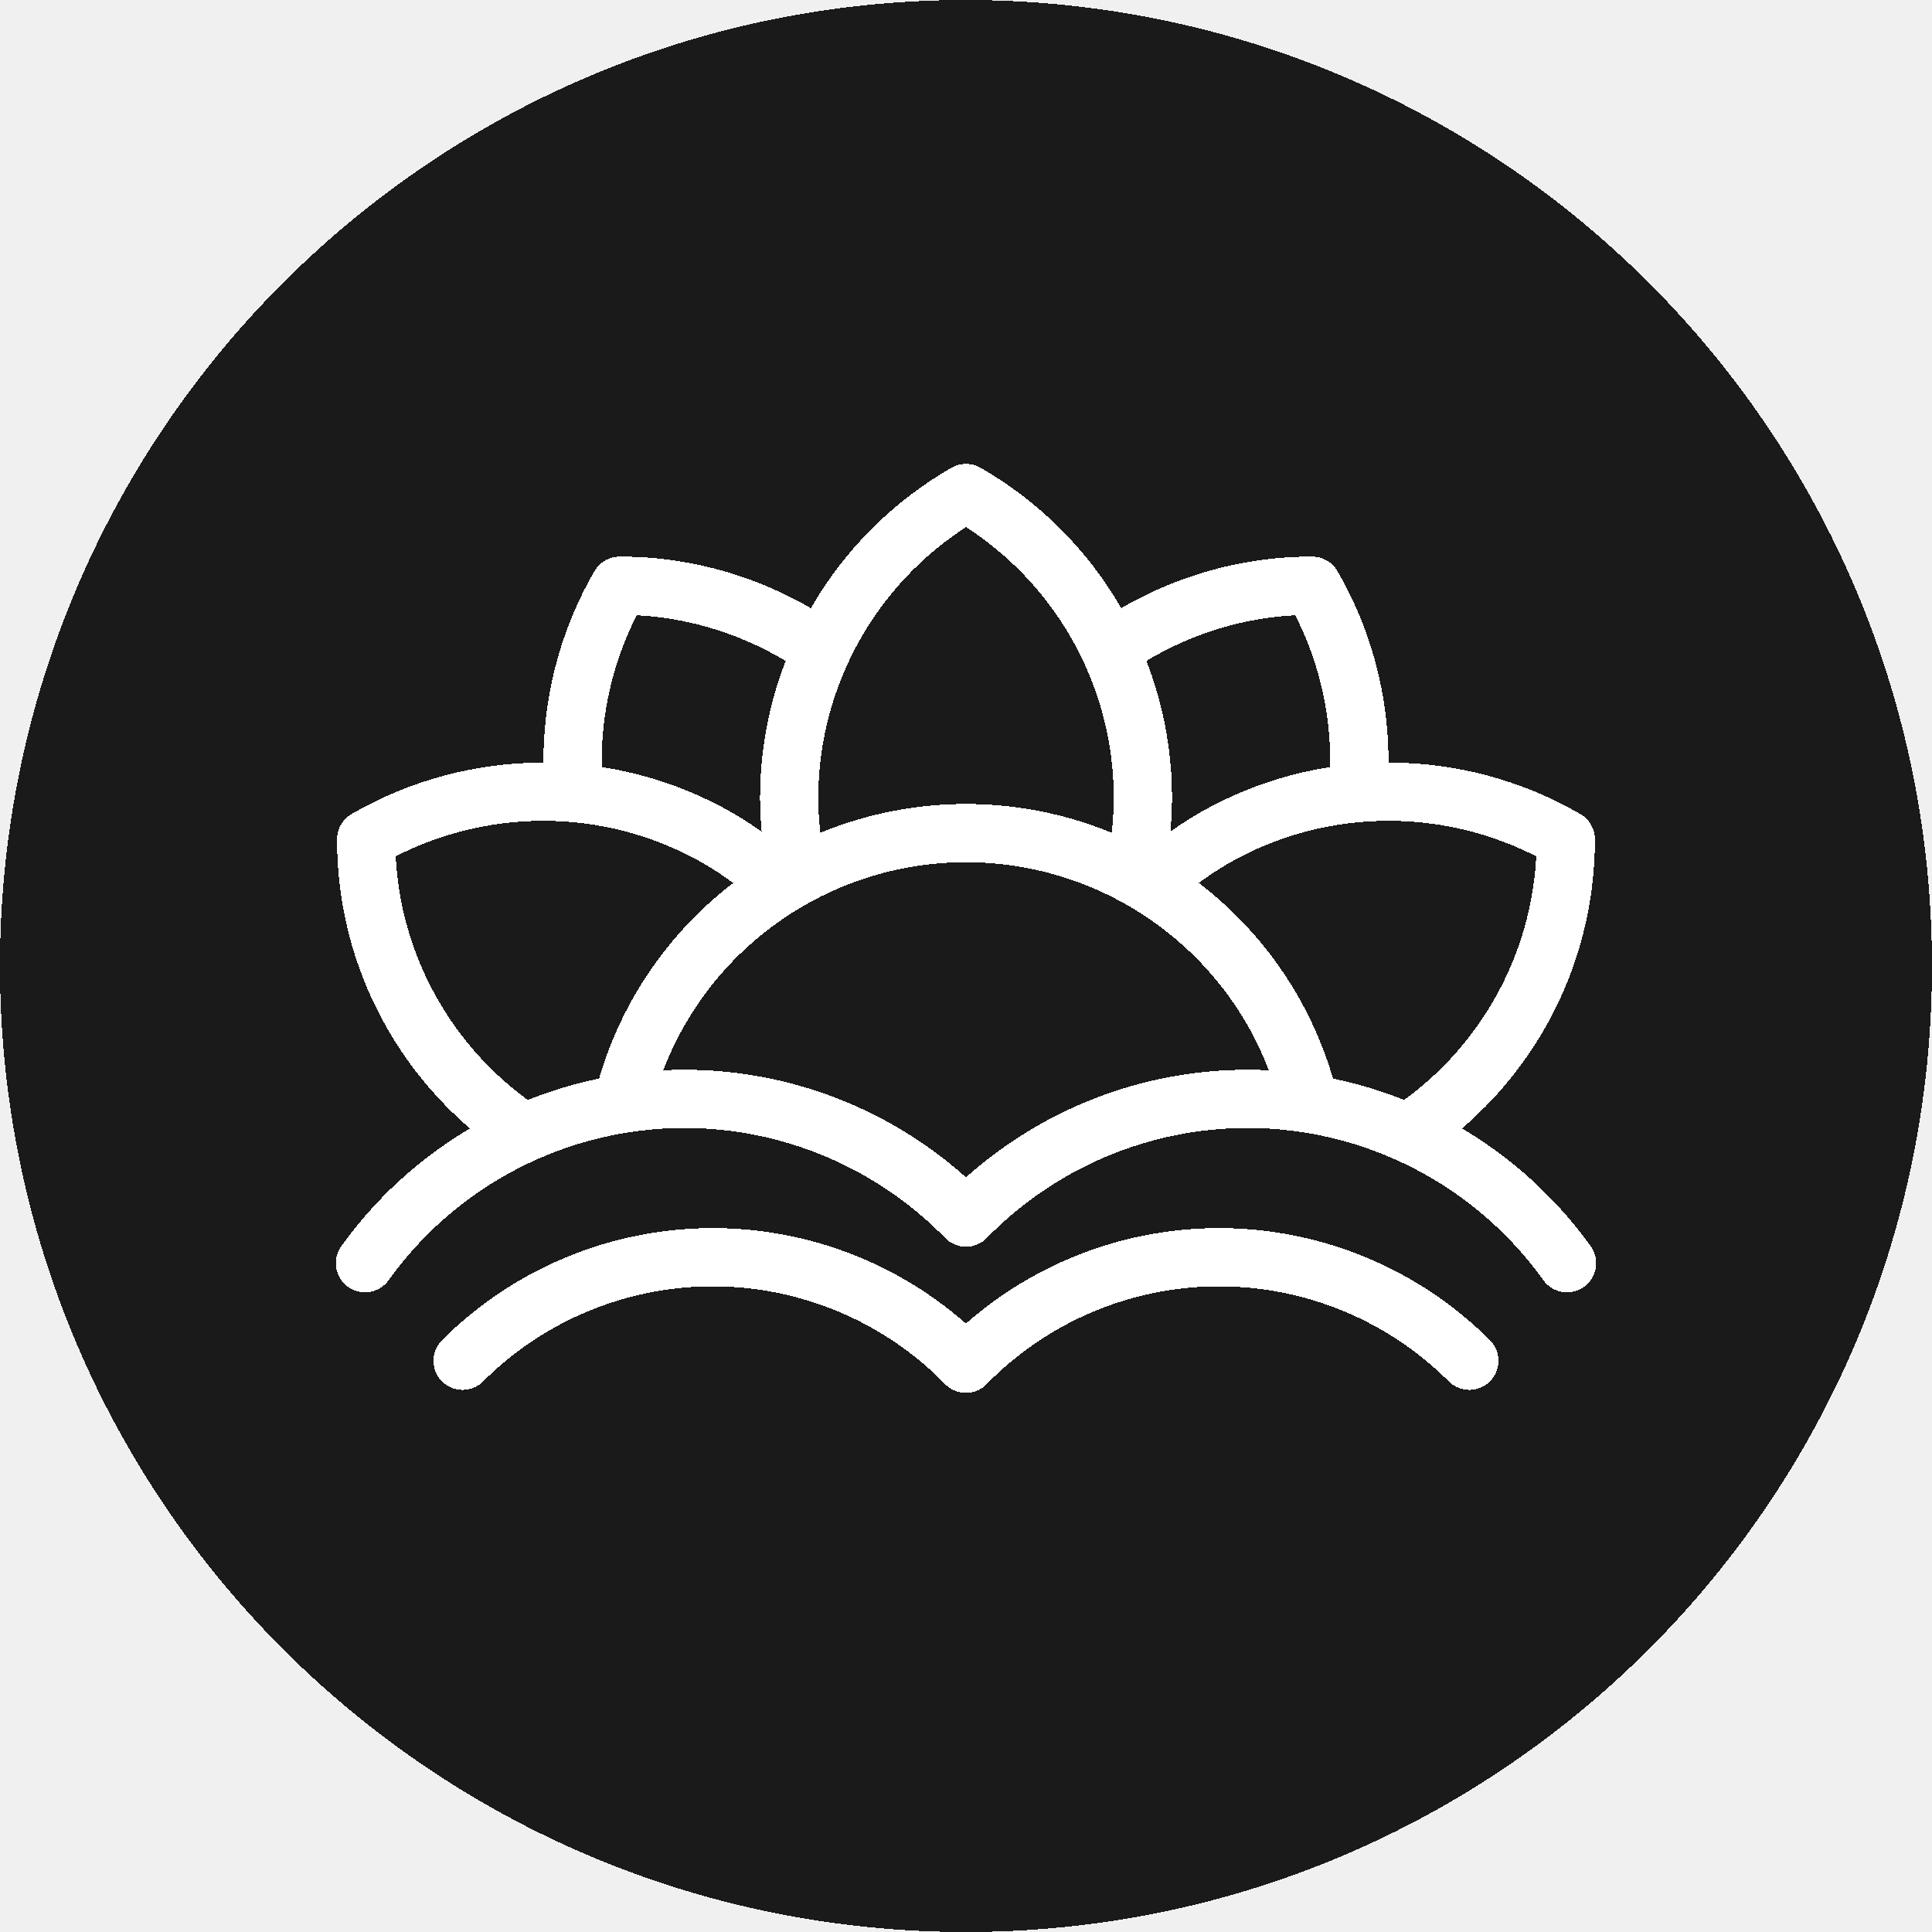
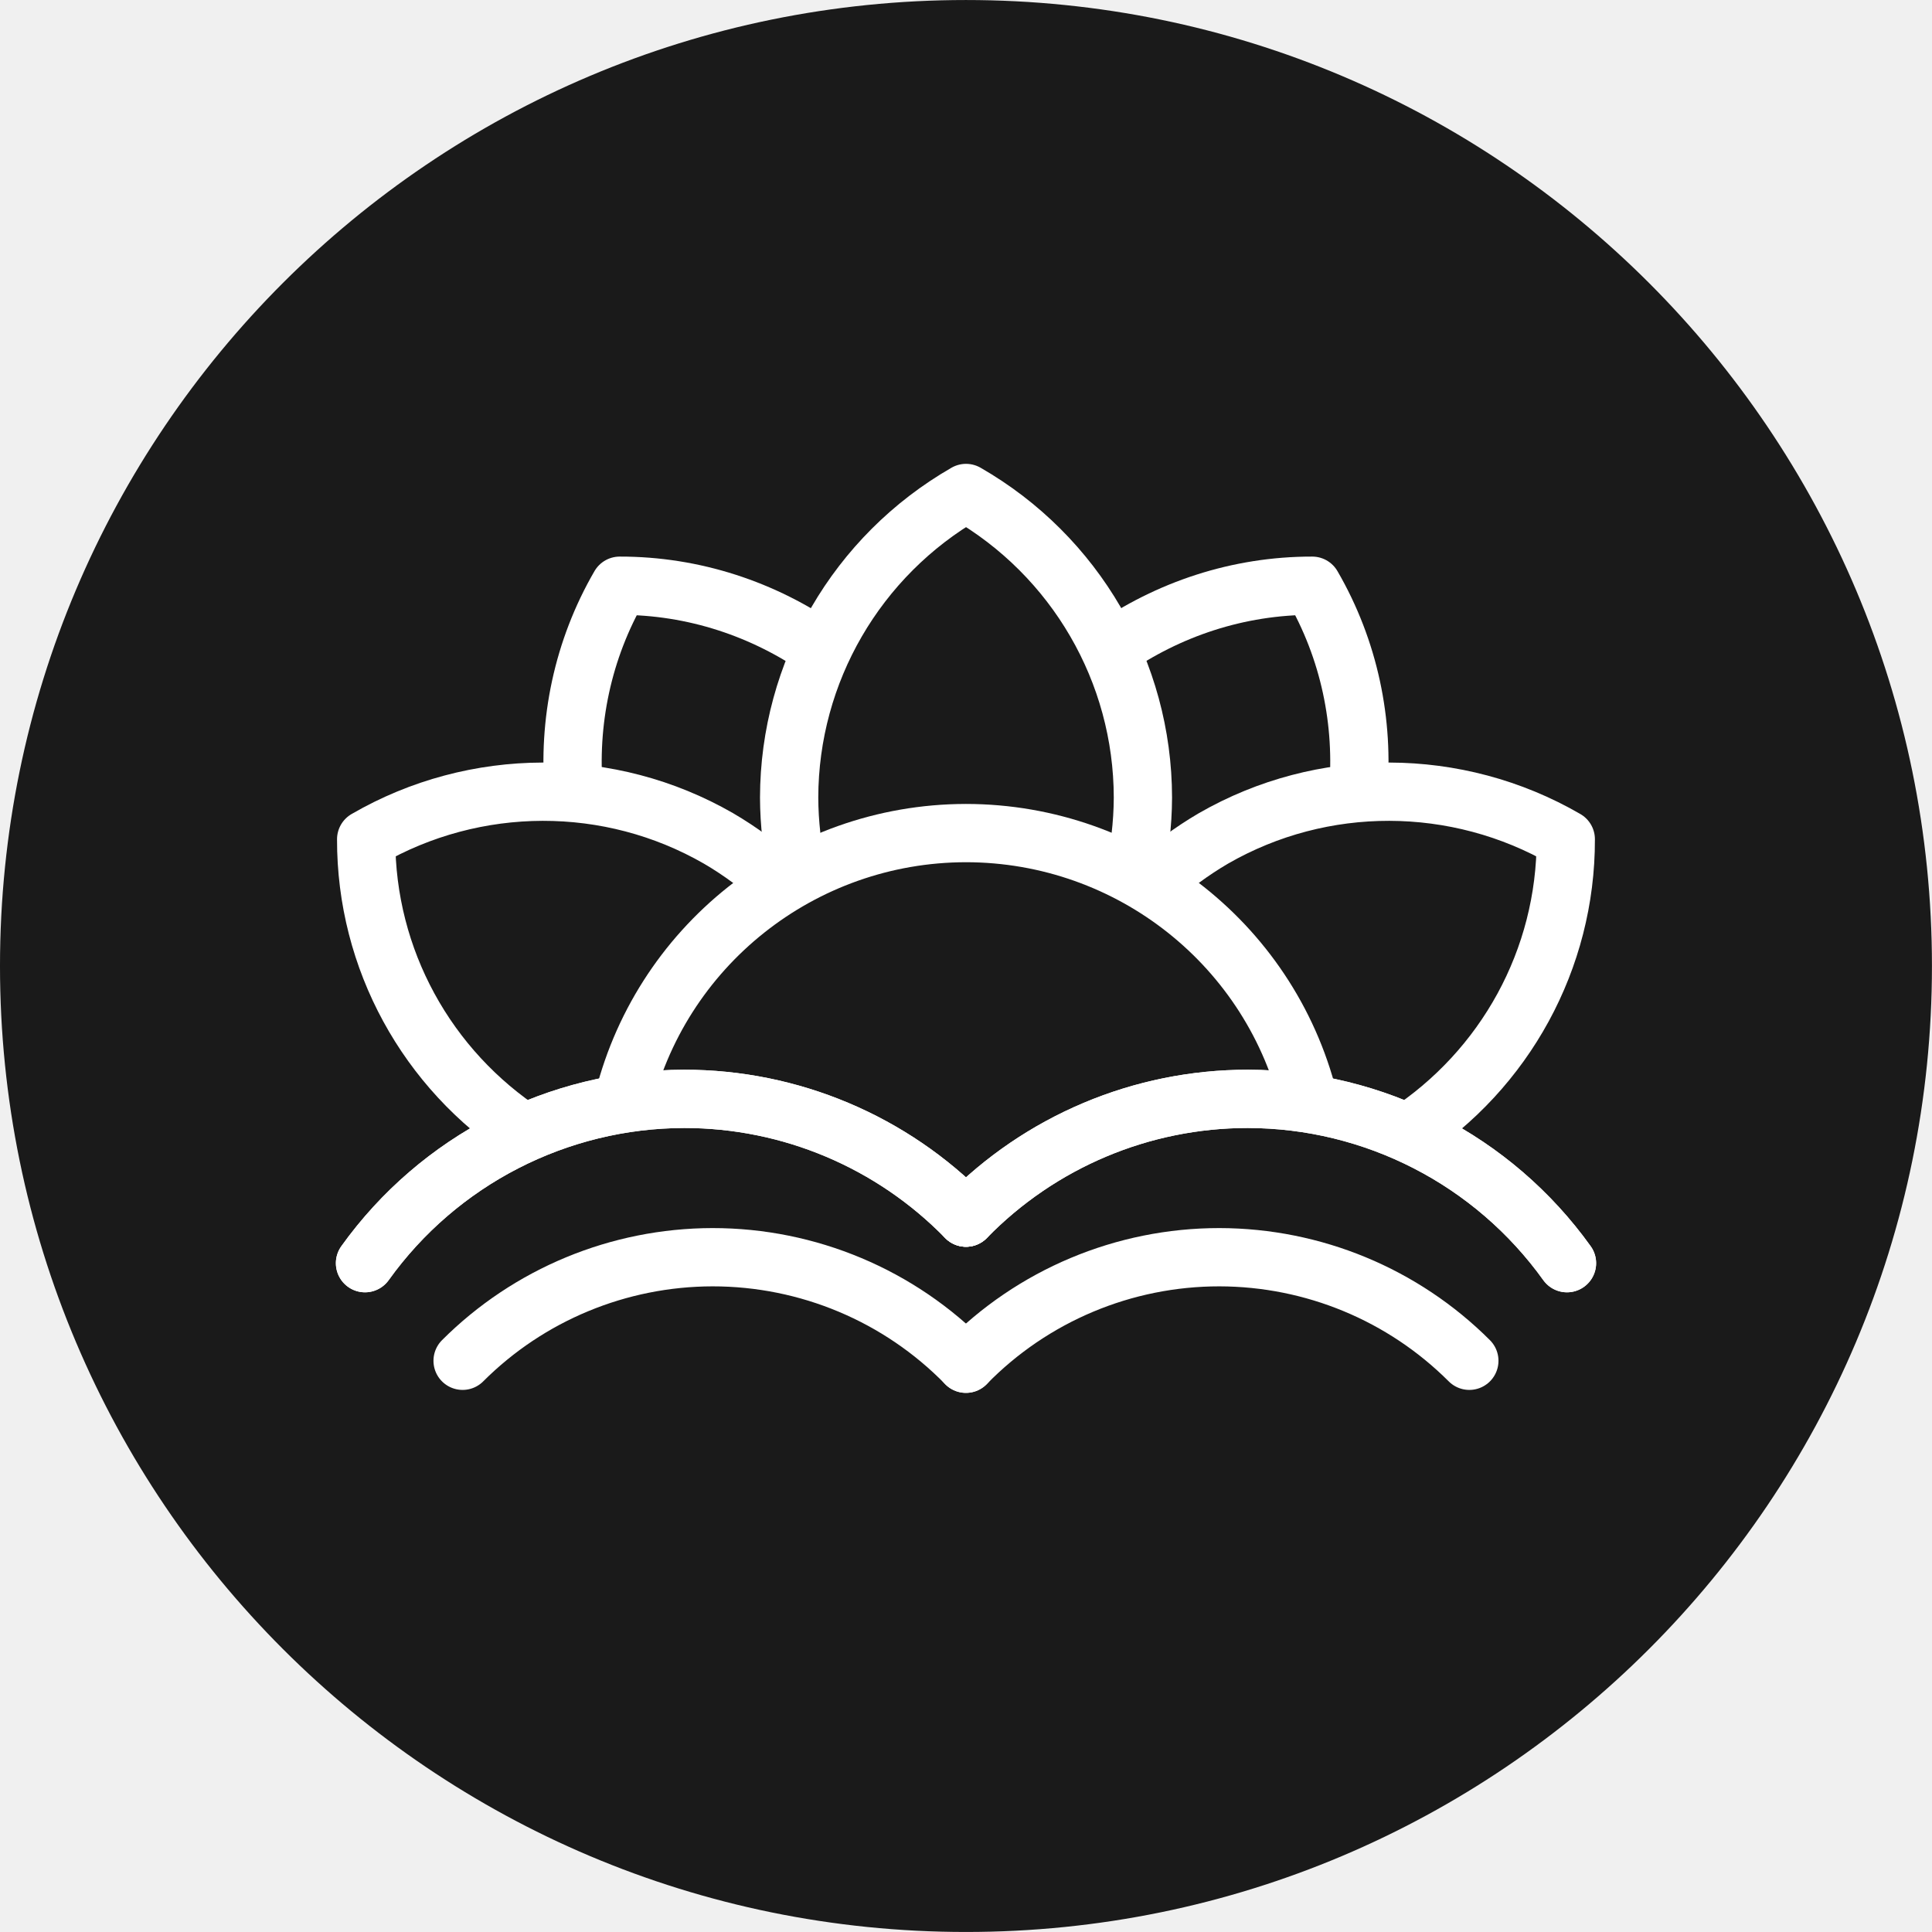
- <svg xmlns="http://www.w3.org/2000/svg" xmlns:xlink="http://www.w3.org/1999/xlink" viewBox="0 0 39.687 39.688" version="1.1" id="svg8" style="shape-rendering:crispEdges">
+ <svg xmlns="http://www.w3.org/2000/svg" xmlns:xlink="http://www.w3.org/1999/xlink" viewBox="0 0 39.687 39.688" version="1.1" id="svg8" style="shape-rendering:geometricPrecision">
  <defs id="defs2">
    <color-profile name="Adobe-RGB--1998-" xlink:href="C:\Windows\system32\spool\drivers\color\AdobeRGB1998.icc" id="color-profile3" />
    <color-profile id="color-profile5" xlink:href="C:\Windows\system32\spool\drivers\color\AdobeRGB1998.icc" name="Adobe-RGB--1998-" />
    <clipPath id="clipPath1146" clipPathUnits="userSpaceOnUse">
      <rect ry="0" y="86.108" x="0" height="19.796" width="28.552" id="rect1148" style="opacity:1;vector-effect:none;fill:#ffffff;fill-opacity:1;fill-rule:evenodd;stroke:none;stroke-width:0.132;stroke-linecap:round;stroke-linejoin:round;stroke-miterlimit:4;stroke-dasharray:none;stroke-dashoffset:0;stroke-opacity:1;paint-order:normal" />
    </clipPath>
  </defs>
  <g id="layer1" transform="translate(0,-257.3125)">
    <g id="g1667" transform="matrix(1.084345,0,0,1.084345,294.6631,519.5606)">
-       <circle style="opacity:1;vector-effect:none;fill:#1a1a1a;fill-opacity:1;fill-rule:evenodd;stroke:none;stroke-width:0.397;stroke-linecap:round;stroke-linejoin:round;stroke-miterlimit:4;stroke-dasharray:0.397, 1.191;stroke-dashoffset:0;stroke-opacity:1;paint-order:normal;shape-rendering:crispEdges" id="path1242" r="18.3" cy="-223.549" cx="-253.443" />
-       <path id="path1176" d="m -242.057,-217.919 c -1.398,-1.951 -3.649,-3.109 -6.048,-3.113 -2.01,-3e-5 -3.934,0.811 -5.337,2.25" style="display:inline;opacity:1;vector-effect:none;fill:none;fill-opacity:1;fill-rule:evenodd;stroke:#ffffff;stroke-width:1.104;stroke-linecap:round;stroke-linejoin:round;stroke-miterlimit:4;stroke-dasharray:none;stroke-dashoffset:0;stroke-opacity:1;paint-order:normal;shape-rendering:crispEdges" />
-       <path id="path1178" d="m -243.907,-216.07 c -1.254,-1.254 -2.957,-1.959 -4.734,-1.962 -1.809,-0.001 -3.541,0.726 -4.803,2.018" style="display:inline;opacity:1;vector-effect:none;fill:none;fill-opacity:1;fill-rule:evenodd;stroke:#ffffff;stroke-width:1.104;stroke-linecap:round;stroke-linejoin:round;stroke-miterlimit:4;stroke-dasharray:none;stroke-dashoffset:0;stroke-opacity:1;paint-order:normal;shape-rendering:crispEdges" />
-       <path style="display:inline;opacity:1;vector-effect:none;fill:none;fill-opacity:1;fill-rule:evenodd;stroke:#ffffff;stroke-width:1.104;stroke-linecap:round;stroke-linejoin:round;stroke-miterlimit:4;stroke-dasharray:none;stroke-dashoffset:0;stroke-opacity:1;paint-order:normal;shape-rendering:crispEdges" d="m -264.828,-217.919 c 1.398,-1.951 3.649,-3.109 6.048,-3.113 2.01,-3e-5 3.934,0.811 5.337,2.25" id="path1180" />
-       <path style="display:inline;opacity:1;vector-effect:none;fill:none;fill-opacity:1;fill-rule:evenodd;stroke:#ffffff;stroke-width:1.104;stroke-linecap:round;stroke-linejoin:round;stroke-miterlimit:4;stroke-dasharray:none;stroke-dashoffset:0;stroke-opacity:1;paint-order:normal;shape-rendering:crispEdges" d="m -262.979,-216.07 c 1.254,-1.254 2.957,-1.959 4.733,-1.962 1.809,-0.001 3.541,0.726 4.803,2.018" id="path1182" />
-       <path style="display:inline;opacity:1;vector-effect:none;fill:none;fill-opacity:1;fill-rule:evenodd;stroke:#ffffff;stroke-width:1.104;stroke-linecap:round;stroke-linejoin:round;stroke-miterlimit:4;stroke-dasharray:none;stroke-dashoffset:0;stroke-opacity:1;paint-order:normal;shape-rendering:crispEdges" d="m -242.057,-217.919 c -1.398,-1.951 -3.649,-3.109 -6.048,-3.113 -2.01,-3e-5 -3.934,0.811 -5.337,2.25" id="path1184" />
-       <path id="path1186" d="m -264.828,-217.919 c 1.398,-1.951 3.649,-3.109 6.048,-3.113 2.01,-3e-5 3.934,0.811 5.337,2.25" style="display:inline;opacity:1;vector-effect:none;fill:none;fill-opacity:1;fill-rule:evenodd;stroke:#ffffff;stroke-width:1.104;stroke-linecap:round;stroke-linejoin:round;stroke-miterlimit:4;stroke-dasharray:none;stroke-dashoffset:0;stroke-opacity:1;paint-order:normal;shape-rendering:crispEdges" />
-       <path id="path1188" d="m -246.921,-220.885 c -0.697,-3.031 -3.403,-5.18 -6.523,-5.182 -3.118,0.004 -5.821,2.153 -6.518,5.182" style="display:inline;opacity:1;vector-effect:none;fill:none;fill-opacity:1;fill-rule:evenodd;stroke:#ffffff;stroke-width:1.104;stroke-linecap:butt;stroke-linejoin:round;stroke-miterlimit:4;stroke-dasharray:none;stroke-dashoffset:0;stroke-opacity:1;paint-order:normal;shape-rendering:crispEdges" />
-       <path id="path1190" d="m -250.272,-225.23 c 0.118,-0.495 0.179,-1.001 0.181,-1.509 -0.002,-2.382 -1.28,-4.582 -3.351,-5.771 -2.07,1.19 -3.347,3.39 -3.351,5.771 0.002,0.487 0.058,0.973 0.164,1.448" style="display:inline;opacity:1;vector-effect:none;fill:none;fill-opacity:1;fill-rule:evenodd;stroke:#ffffff;stroke-width:1.104;stroke-linecap:butt;stroke-linejoin:round;stroke-miterlimit:4;stroke-dasharray:none;stroke-dashoffset:0;stroke-opacity:1;paint-order:normal;shape-rendering:crispEdges" />
-       <path id="path1192" d="m -245.115,-220.359 c 1.885,-1.227 3.04,-3.32 3.035,-5.591 -1.033,-0.599 -2.189,-0.898 -3.341,-0.901 -1.152,-0.002 -2.3,0.291 -3.332,0.884 -0.421,0.246 -0.813,0.538 -1.173,0.867" style="display:inline;opacity:1;vector-effect:none;fill:none;fill-opacity:1;fill-rule:evenodd;stroke:#ffffff;stroke-width:1.104;stroke-linecap:butt;stroke-linejoin:round;stroke-miterlimit:4;stroke-dasharray:none;stroke-dashoffset:0;stroke-opacity:1;paint-order:normal;shape-rendering:crispEdges" />
-       <path id="path1194" d="m -246.016,-226.817 c 0.118,-1.348 -0.163,-2.723 -0.867,-3.936 -1.401,-0.002 -2.732,0.443 -3.841,1.22" style="display:inline;opacity:1;vector-effect:none;fill:none;fill-opacity:1;fill-rule:evenodd;stroke:#ffffff;stroke-width:1.104;stroke-linecap:butt;stroke-linejoin:round;stroke-miterlimit:4;stroke-dasharray:none;stroke-dashoffset:0;stroke-opacity:1;paint-order:normal;shape-rendering:crispEdges" />
-       <path style="display:inline;opacity:1;vector-effect:none;fill:none;fill-opacity:1;fill-rule:evenodd;stroke:#ffffff;stroke-width:1.104;stroke-linecap:butt;stroke-linejoin:round;stroke-miterlimit:4;stroke-dasharray:none;stroke-dashoffset:0;stroke-opacity:1;paint-order:normal;shape-rendering:crispEdges" d="m -260.87,-226.817 c -0.118,-1.348 0.163,-2.723 0.867,-3.936 1.401,-0.002 2.732,0.443 3.841,1.22" id="path1196" />
-       <path style="display:inline;opacity:1;vector-effect:none;fill:none;fill-opacity:1;fill-rule:evenodd;stroke:#ffffff;stroke-width:1.104;stroke-linecap:butt;stroke-linejoin:round;stroke-miterlimit:4;stroke-dasharray:none;stroke-dashoffset:0;stroke-opacity:1;paint-order:normal;shape-rendering:crispEdges" d="m -261.771,-220.359 c -1.885,-1.227 -3.04,-3.32 -3.035,-5.591 1.033,-0.599 2.189,-0.898 3.341,-0.901 1.152,-0.002 2.3,0.291 3.332,0.884 0.421,0.246 0.813,0.538 1.173,0.867" id="path1198" />
+       <circle style="opacity:1;vector-effect:none;fill:#1a1a1a;fill-opacity:1;fill-rule:evenodd;stroke:none;stroke-width:0.397;stroke-linecap:round;stroke-linejoin:round;stroke-miterlimit:4;stroke-dasharray:0.397, 1.191;stroke-dashoffset:0;stroke-opacity:1;paint-order:normal;shape-rendering:geometricPrecision" id="path1242" r="18.3" cy="-223.549" cx="-253.443" />
+       <path id="path1176" d="m -242.057,-217.919 c -1.398,-1.951 -3.649,-3.109 -6.048,-3.113 -2.01,-3e-5 -3.934,0.811 -5.337,2.25" style="display:inline;opacity:1;vector-effect:none;fill:none;fill-opacity:1;fill-rule:evenodd;stroke:#ffffff;stroke-width:1.104;stroke-linecap:round;stroke-linejoin:round;stroke-miterlimit:4;stroke-dasharray:none;stroke-dashoffset:0;stroke-opacity:1;paint-order:normal;shape-rendering:geometricPrecision" />
+       <path id="path1178" d="m -243.907,-216.07 c -1.254,-1.254 -2.957,-1.959 -4.734,-1.962 -1.809,-0.001 -3.541,0.726 -4.803,2.018" style="display:inline;opacity:1;vector-effect:none;fill:none;fill-opacity:1;fill-rule:evenodd;stroke:#ffffff;stroke-width:1.104;stroke-linecap:round;stroke-linejoin:round;stroke-miterlimit:4;stroke-dasharray:none;stroke-dashoffset:0;stroke-opacity:1;paint-order:normal;shape-rendering:geometricPrecision" />
+       <path style="display:inline;opacity:1;vector-effect:none;fill:none;fill-opacity:1;fill-rule:evenodd;stroke:#ffffff;stroke-width:1.104;stroke-linecap:round;stroke-linejoin:round;stroke-miterlimit:4;stroke-dasharray:none;stroke-dashoffset:0;stroke-opacity:1;paint-order:normal;shape-rendering:geometricPrecision" d="m -264.828,-217.919 c 1.398,-1.951 3.649,-3.109 6.048,-3.113 2.01,-3e-5 3.934,0.811 5.337,2.25" id="path1180" />
+       <path style="display:inline;opacity:1;vector-effect:none;fill:none;fill-opacity:1;fill-rule:evenodd;stroke:#ffffff;stroke-width:1.104;stroke-linecap:round;stroke-linejoin:round;stroke-miterlimit:4;stroke-dasharray:none;stroke-dashoffset:0;stroke-opacity:1;paint-order:normal;shape-rendering:geometricPrecision" d="m -262.979,-216.07 c 1.254,-1.254 2.957,-1.959 4.733,-1.962 1.809,-0.001 3.541,0.726 4.803,2.018" id="path1182" />
+       <path style="display:inline;opacity:1;vector-effect:none;fill:none;fill-opacity:1;fill-rule:evenodd;stroke:#ffffff;stroke-width:1.104;stroke-linecap:round;stroke-linejoin:round;stroke-miterlimit:4;stroke-dasharray:none;stroke-dashoffset:0;stroke-opacity:1;paint-order:normal;shape-rendering:geometricPrecision" d="m -242.057,-217.919 c -1.398,-1.951 -3.649,-3.109 -6.048,-3.113 -2.01,-3e-5 -3.934,0.811 -5.337,2.25" id="path1184" />
+       <path id="path1186" d="m -264.828,-217.919 c 1.398,-1.951 3.649,-3.109 6.048,-3.113 2.01,-3e-5 3.934,0.811 5.337,2.25" style="display:inline;opacity:1;vector-effect:none;fill:none;fill-opacity:1;fill-rule:evenodd;stroke:#ffffff;stroke-width:1.104;stroke-linecap:round;stroke-linejoin:round;stroke-miterlimit:4;stroke-dasharray:none;stroke-dashoffset:0;stroke-opacity:1;paint-order:normal;shape-rendering:geometricPrecision" />
+       <path id="path1188" d="m -246.921,-220.885 c -0.697,-3.031 -3.403,-5.18 -6.523,-5.182 -3.118,0.004 -5.821,2.153 -6.518,5.182" style="display:inline;opacity:1;vector-effect:none;fill:none;fill-opacity:1;fill-rule:evenodd;stroke:#ffffff;stroke-width:1.104;stroke-linecap:butt;stroke-linejoin:round;stroke-miterlimit:4;stroke-dasharray:none;stroke-dashoffset:0;stroke-opacity:1;paint-order:normal;shape-rendering:geometricPrecision" />
+       <path id="path1190" d="m -250.272,-225.23 c 0.118,-0.495 0.179,-1.001 0.181,-1.509 -0.002,-2.382 -1.28,-4.582 -3.351,-5.771 -2.07,1.19 -3.347,3.39 -3.351,5.771 0.002,0.487 0.058,0.973 0.164,1.448" style="display:inline;opacity:1;vector-effect:none;fill:none;fill-opacity:1;fill-rule:evenodd;stroke:#ffffff;stroke-width:1.104;stroke-linecap:butt;stroke-linejoin:round;stroke-miterlimit:4;stroke-dasharray:none;stroke-dashoffset:0;stroke-opacity:1;paint-order:normal;shape-rendering:geometricPrecision" />
+       <path id="path1192" d="m -245.115,-220.359 c 1.885,-1.227 3.04,-3.32 3.035,-5.591 -1.033,-0.599 -2.189,-0.898 -3.341,-0.901 -1.152,-0.002 -2.3,0.291 -3.332,0.884 -0.421,0.246 -0.813,0.538 -1.173,0.867" style="display:inline;opacity:1;vector-effect:none;fill:none;fill-opacity:1;fill-rule:evenodd;stroke:#ffffff;stroke-width:1.104;stroke-linecap:butt;stroke-linejoin:round;stroke-miterlimit:4;stroke-dasharray:none;stroke-dashoffset:0;stroke-opacity:1;paint-order:normal;shape-rendering:geometricPrecision" />
+       <path id="path1194" d="m -246.016,-226.817 c 0.118,-1.348 -0.163,-2.723 -0.867,-3.936 -1.401,-0.002 -2.732,0.443 -3.841,1.22" style="display:inline;opacity:1;vector-effect:none;fill:none;fill-opacity:1;fill-rule:evenodd;stroke:#ffffff;stroke-width:1.104;stroke-linecap:butt;stroke-linejoin:round;stroke-miterlimit:4;stroke-dasharray:none;stroke-dashoffset:0;stroke-opacity:1;paint-order:normal;shape-rendering:geometricPrecision" />
+       <path style="display:inline;opacity:1;vector-effect:none;fill:none;fill-opacity:1;fill-rule:evenodd;stroke:#ffffff;stroke-width:1.104;stroke-linecap:butt;stroke-linejoin:round;stroke-miterlimit:4;stroke-dasharray:none;stroke-dashoffset:0;stroke-opacity:1;paint-order:normal;shape-rendering:geometricPrecision" d="m -260.87,-226.817 c -0.118,-1.348 0.163,-2.723 0.867,-3.936 1.401,-0.002 2.732,0.443 3.841,1.22" id="path1196" />
+       <path style="display:inline;opacity:1;vector-effect:none;fill:none;fill-opacity:1;fill-rule:evenodd;stroke:#ffffff;stroke-width:1.104;stroke-linecap:butt;stroke-linejoin:round;stroke-miterlimit:4;stroke-dasharray:none;stroke-dashoffset:0;stroke-opacity:1;paint-order:normal;shape-rendering:geometricPrecision" d="m -261.771,-220.359 c -1.885,-1.227 -3.04,-3.32 -3.035,-5.591 1.033,-0.599 2.189,-0.898 3.341,-0.901 1.152,-0.002 2.3,0.291 3.332,0.884 0.421,0.246 0.813,0.538 1.173,0.867" id="path1198" />
    </g>
  </g>
</svg>
